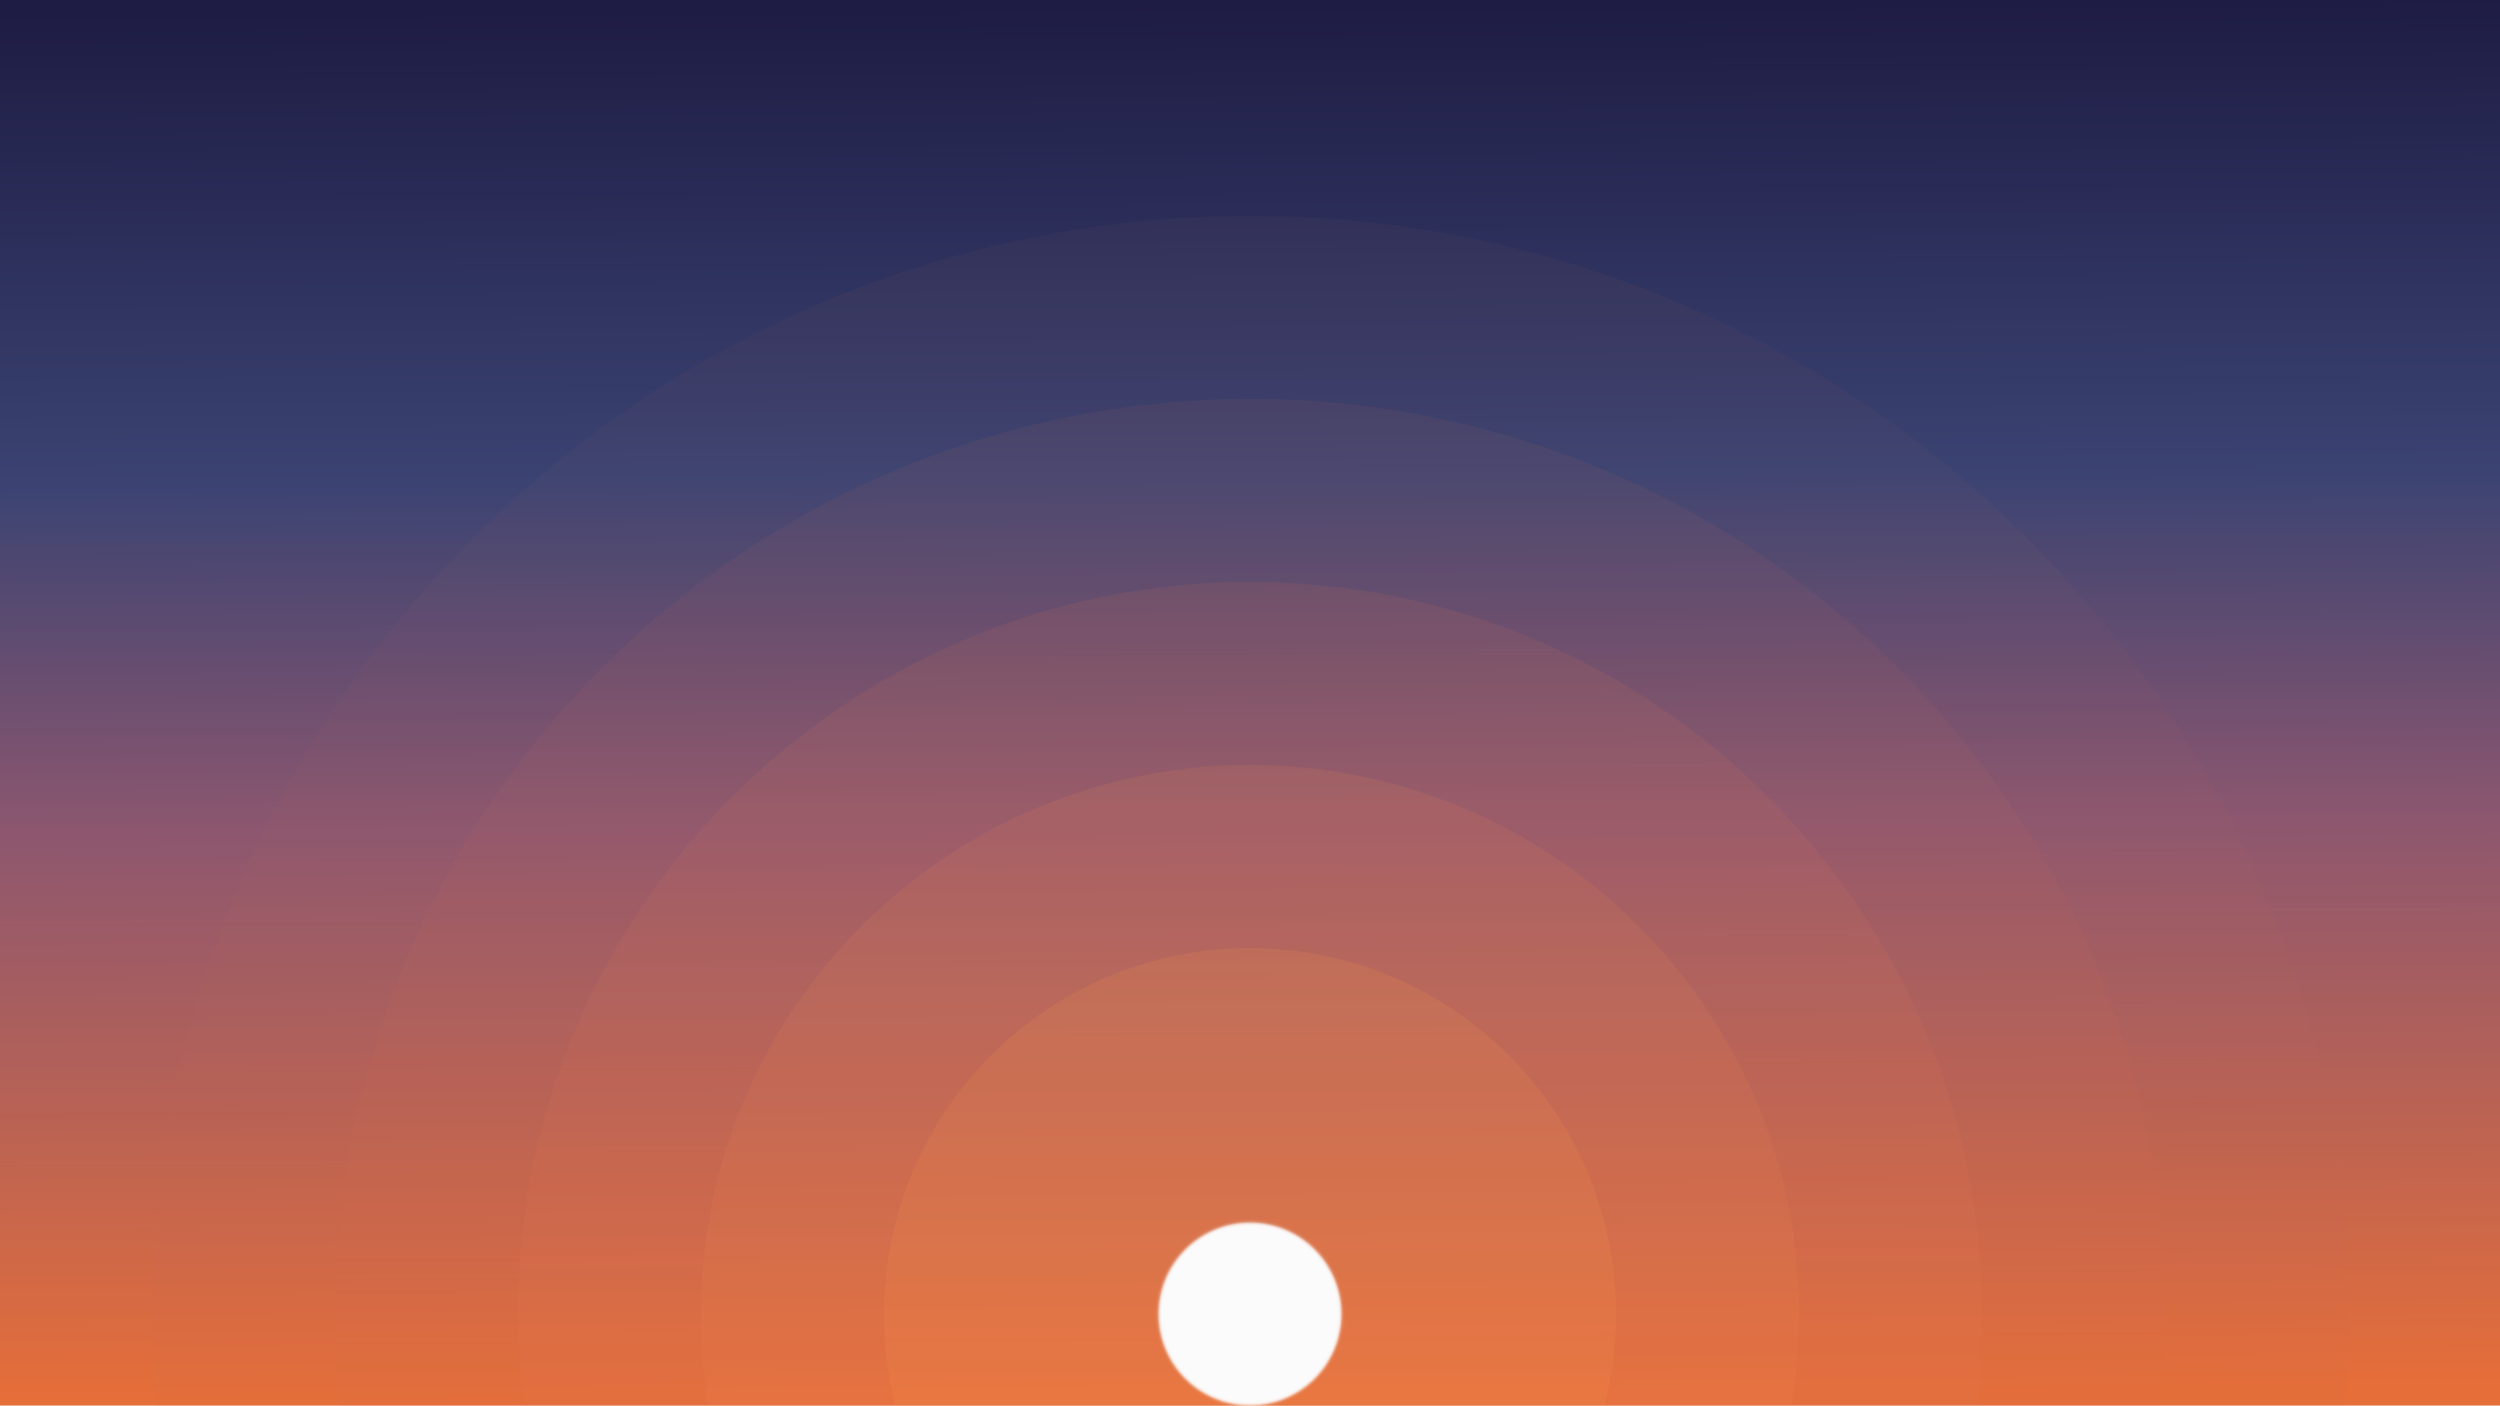
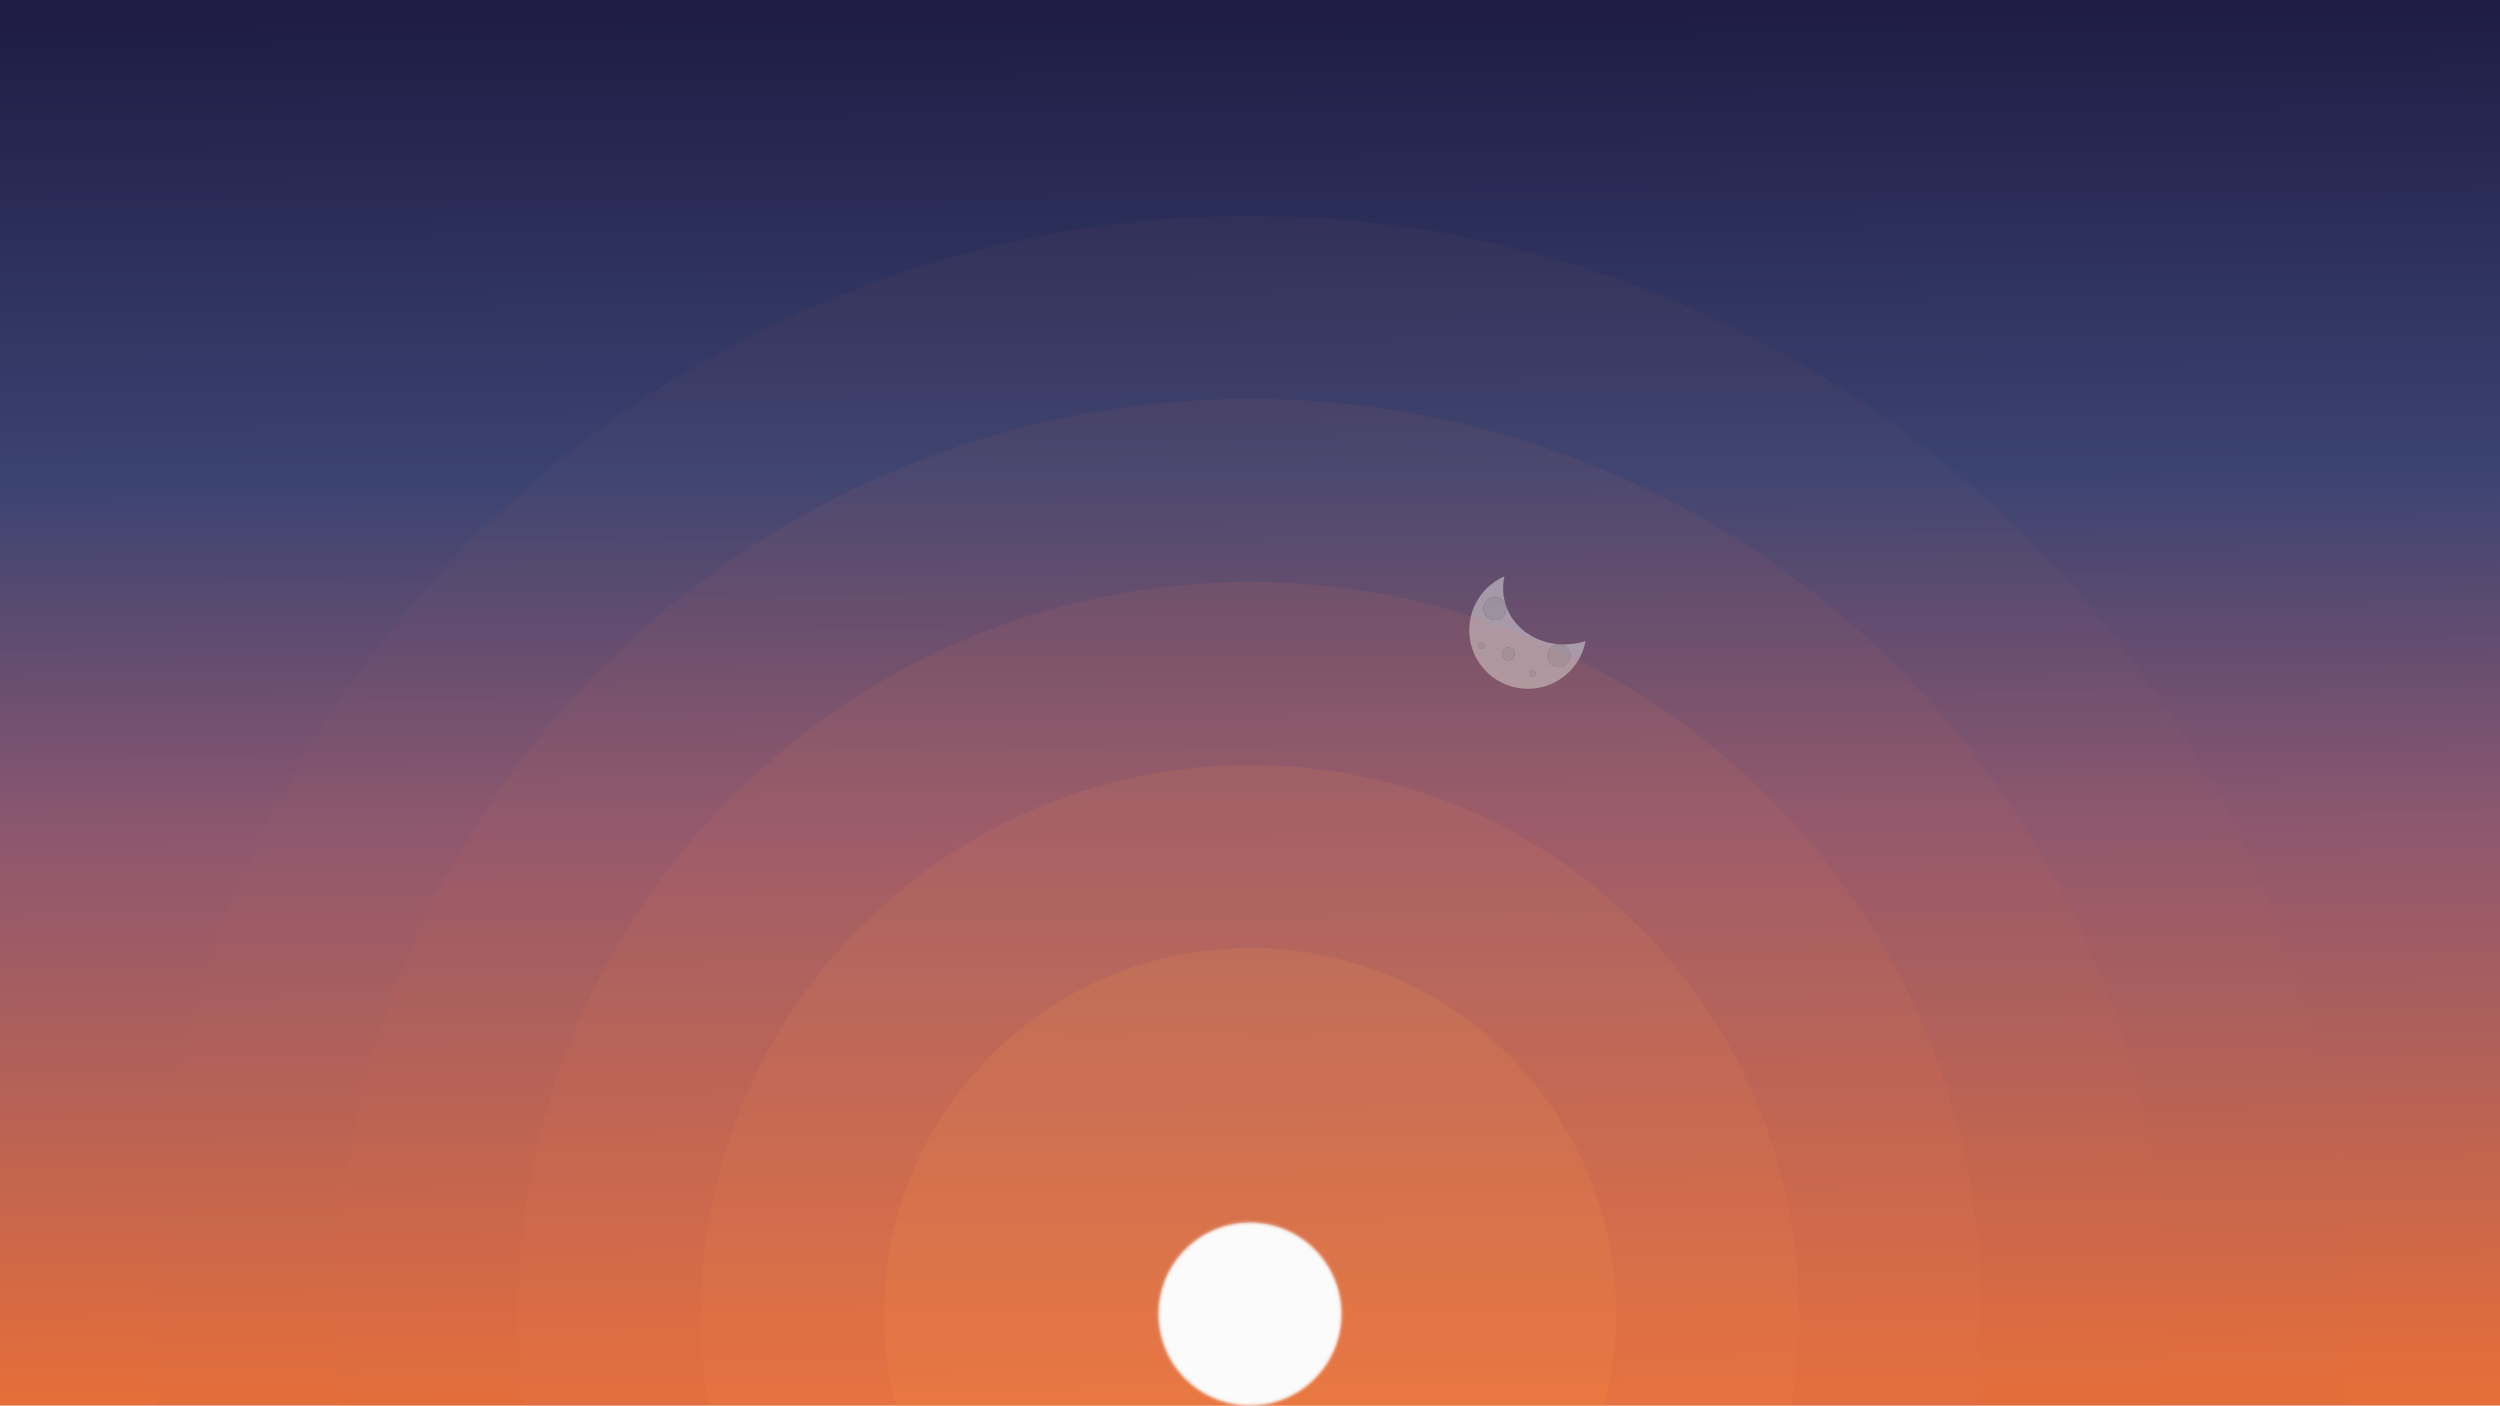
<svg xmlns="http://www.w3.org/2000/svg" xmlns:xlink="http://www.w3.org/1999/xlink" width="1366px" height="768px" viewBox="0 0 1366 768" version="1.1" id="SVGRoot">
  <defs id="defs10">
    <linearGradient id="linearGradient1576">
      <stop style="stop-color:#e66e39;stop-opacity:1" offset="0" id="stop1572" />
      <stop id="stop1582" offset="0.408" style="stop-color:#8d576f;stop-opacity:1" />
      <stop id="stop1580" offset="0.661" style="stop-color:#3b4372;stop-opacity:1" />
      <stop style="stop-color:#1e1c44;stop-opacity:1" offset="1" id="stop1574" />
    </linearGradient>
    <linearGradient xlink:href="#linearGradient1576" id="linearGradient1578" x1="641.674" y1="761.98" x2="637.429" y2="4" gradientUnits="userSpaceOnUse" />
    <filter style="color-interpolation-filters:sRGB" id="filter2734" x="-0.024" width="1.048" y="-0.024" height="1.048">
      <feGaussianBlur stdDeviation="0.5" id="feGaussianBlur2736" />
    </filter>
  </defs>
  <g id="layer1" style="display:inline">
    <rect style="fill:url(#linearGradient1578);fill-opacity:1" id="fondo" width="1366" height="768" x="0" y="0" />
  </g>
+   <g id="layer2" transform="translate(-22.22336,115.1574)" style="opacity:0.613">
+     <g id="luna" transform="matrix(0.1186738,-0.04011685,0.04011685,0.1186738,816.4287,209.0312)">
+       <g id="g4607">
+         <path style="fill:#ccd6dd" d="M 233.947,0.955 C 102.876,12.137 0,122.031 0,256 0,397.4 114.6,512 256,512 351.765,512 435.222,459.425 479.127,381.57 A 285.288,258.169 0 0 1 199.594,123.66 285.288,258.169 0 0 1 233.947,0.955 Z M 149.301,71.1 c 27.5,0 49.799,22.301 49.799,49.801 0,27.5 -22.299,49.799 -49.799,49.799 -27.5,0 -49.801,-22.299 -49.801,-49.799 0,-27.5 22.301,-49.801 49.801,-49.801 z M 42.699,241.801 c 7.9,0 14.201,6.399 14.201,14.199 0,7.9 -6.401,14.199 -14.201,14.199 C 34.799,270.199 28.5,263.8 28.5,256 c 0,-7.9 6.399,-14.199 14.199,-14.199 z m 99.5,57 c 15.7,0 28.4,12.698 28.4,28.398 0.1,15.6 -12.7,28.4 -28.4,28.4 -15.7,0 -28.398,-12.7 -28.398,-28.4 0,-15.7 12.698,-28.398 28.398,-28.398 z M 348.4,355.5 c 27.5,0 49.799,22.301 49.799,49.801 0,27.5 -22.199,49.799 -49.799,49.799 -27.5,0 -49.801,-22.299 -49.801,-49.799 0,-27.5 22.301,-49.801 49.801,-49.801 z m -135.1,71.199 c 7.9,0 14.199,6.401 14.199,14.201 0.1,7.9 -6.299,14.199 -14.199,14.199 -7.9,0 -14.201,-6.399 -14.201,-14.199 0,-7.9 6.401,-14.201 14.201,-14.201 z" id="path2" />
+         <path id="path4" d="m 149.3,71 c -27.5,0 -49.8,22.3 -49.8,49.8 0,27.5 22.3,49.8 49.8,49.8 27.5,0 49.8,-22.3 49.8,-49.8 0,-27.5 -22.3,-49.8 -49.8,-49.8 z" style="fill:#b8c5cd" />
+         <path id="path8" d="m 348.4,355.5 c -27.5,0 -49.8,22.3 -49.8,49.8 0,27.5 22.3,49.8 49.8,49.8 27.5,0 49.8,-22.3 49.8,-49.8 0,-27.6 -22.2,-49.8 -49.8,-49.8 z" style="fill:#b8c5cd" />
+         <path id="path12" d="m 42.7,241.7 c -7.9,0 -14.2,6.4 -14.2,14.2 0,7.9 6.4,14.2 14.2,14.2 7.9,0 14.2,-6.4 14.2,-14.2 0,-7.9 -6.4,-14.2 -14.2,-14.2 z" style="fill:#b8c5cd" />
+         <path id="path16" d="m 213.3,426.6 c -7.9,0 -14.2,6.4 -14.2,14.2 0,7.9 6.4,14.2 14.2,14.2 7.9,0 14.2,-6.4 14.2,-14.2 0.1,-7.9 -6.3,-14.2 -14.2,-14.2 z" style="fill:#b8c5cd" />
+         <path id="path20" d="m 142.2,298.6 c -15.7,0 -28.4,12.7 -28.4,28.4 0,15.7 12.7,28.4 28.4,28.4 15.7,0 28.4,-12.7 28.4,-28.4 0.1,-15.7 -12.7,-28.4 -28.4,-28.4 z" style="fill:#b8c5cd" />
+       </g>
+       <g id="g24" />
+       <g id="g26" />
+       <g id="g28" />
+       <g id="g30" />
+       <g id="g32" />
+       <g id="g34" />
+       <g id="g36" />
+       <g id="g38" />
+       <g id="g40" />
+       <g id="g42" />
+       <g id="g44" />
+       <g id="g46" />
+       <g id="g48" />
+       <g id="g50" />
+       <g id="g52" />
+     </g>
+   </g>
  <g id="layer4" style="display:inline">
    <g id="g1626" transform="matrix(2,0,0,2,83,-218)">
      <circle r="300" cy="468" cx="300" id="sol6" style="opacity:0.05;fill:#c3655d;fill-opacity:1;stroke:none;stroke-width:1.024" />
      <circle r="250" style="opacity:0.075;fill:#dc714d;fill-opacity:1;stroke:none;stroke-width:0.853" id="sol5" cx="300" cy="468" />
      <circle r="200" cy="468" cx="300" id="sol4" style="opacity:0.1;fill:#e77c4e;fill-opacity:1;stroke:none;stroke-width:0.683" />
      <circle r="150" style="opacity:0.125;fill:#f0874d;fill-opacity:1;stroke:none;stroke-width:0.512" id="sol3" cx="300" cy="468" />
      <circle r="100" cy="468" cx="300" id="sol2" style="opacity:0.15;fill:#f69247;fill-opacity:1;stroke:none;stroke-width:0.341" />
      <circle r="25" cy="468" cx="300" id="sol1" style="opacity:1;fill:#fbfbfb;fill-opacity:1;stroke:none;stroke-width:1.237;filter:url(#filter2734)" />
    </g>
  </g>
</svg>
